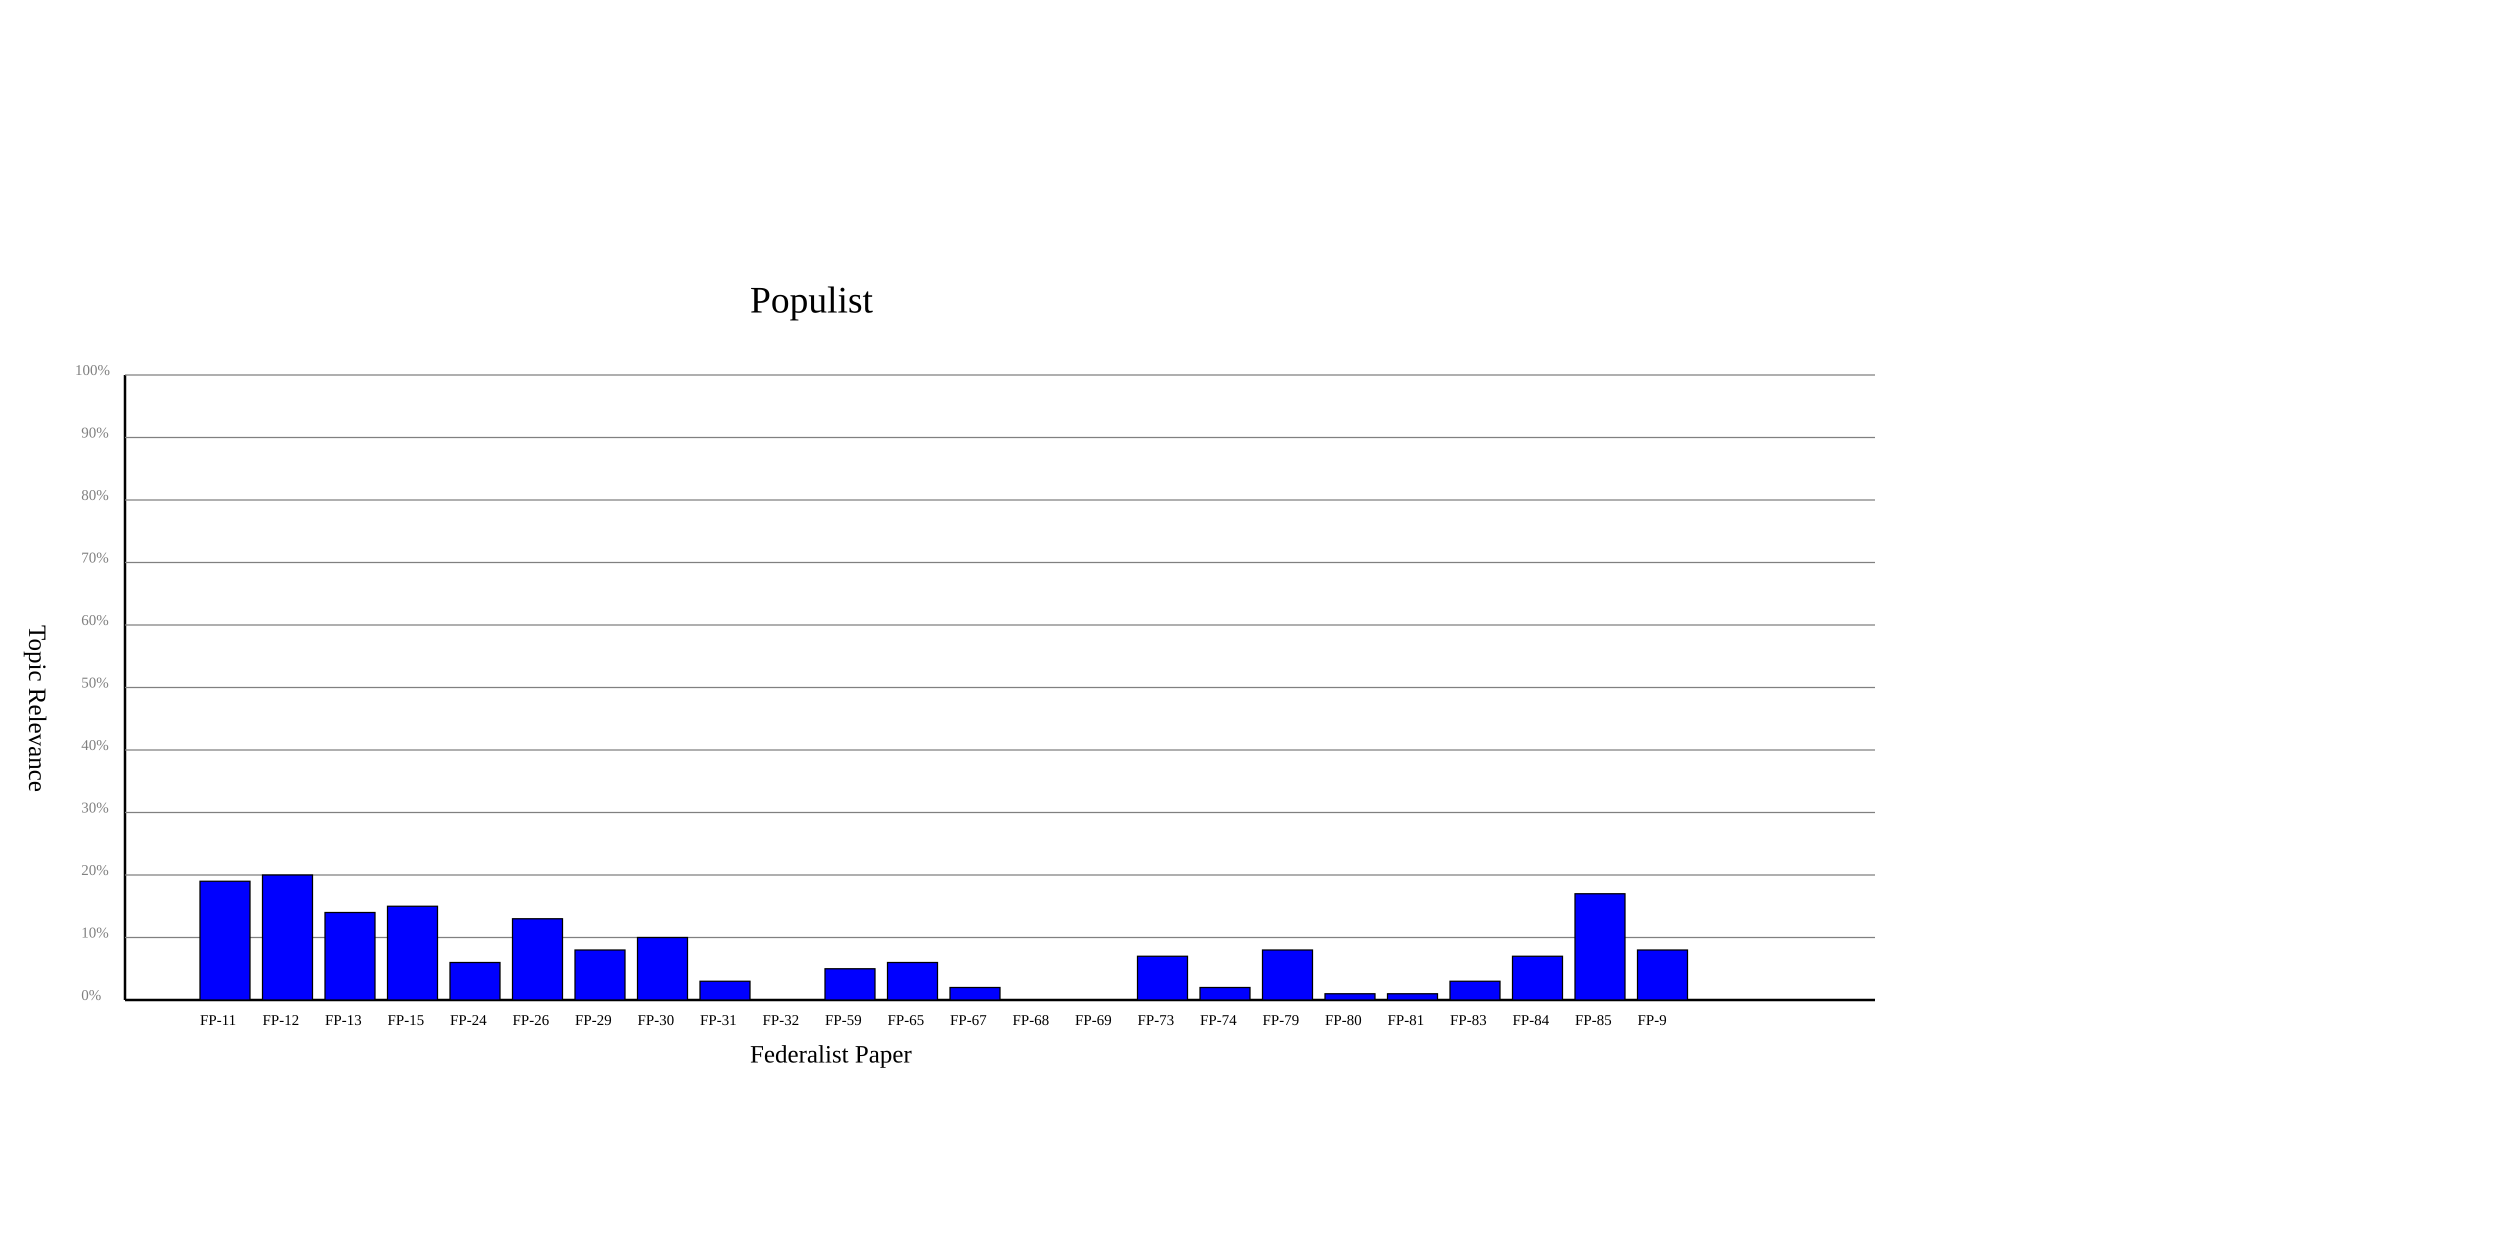
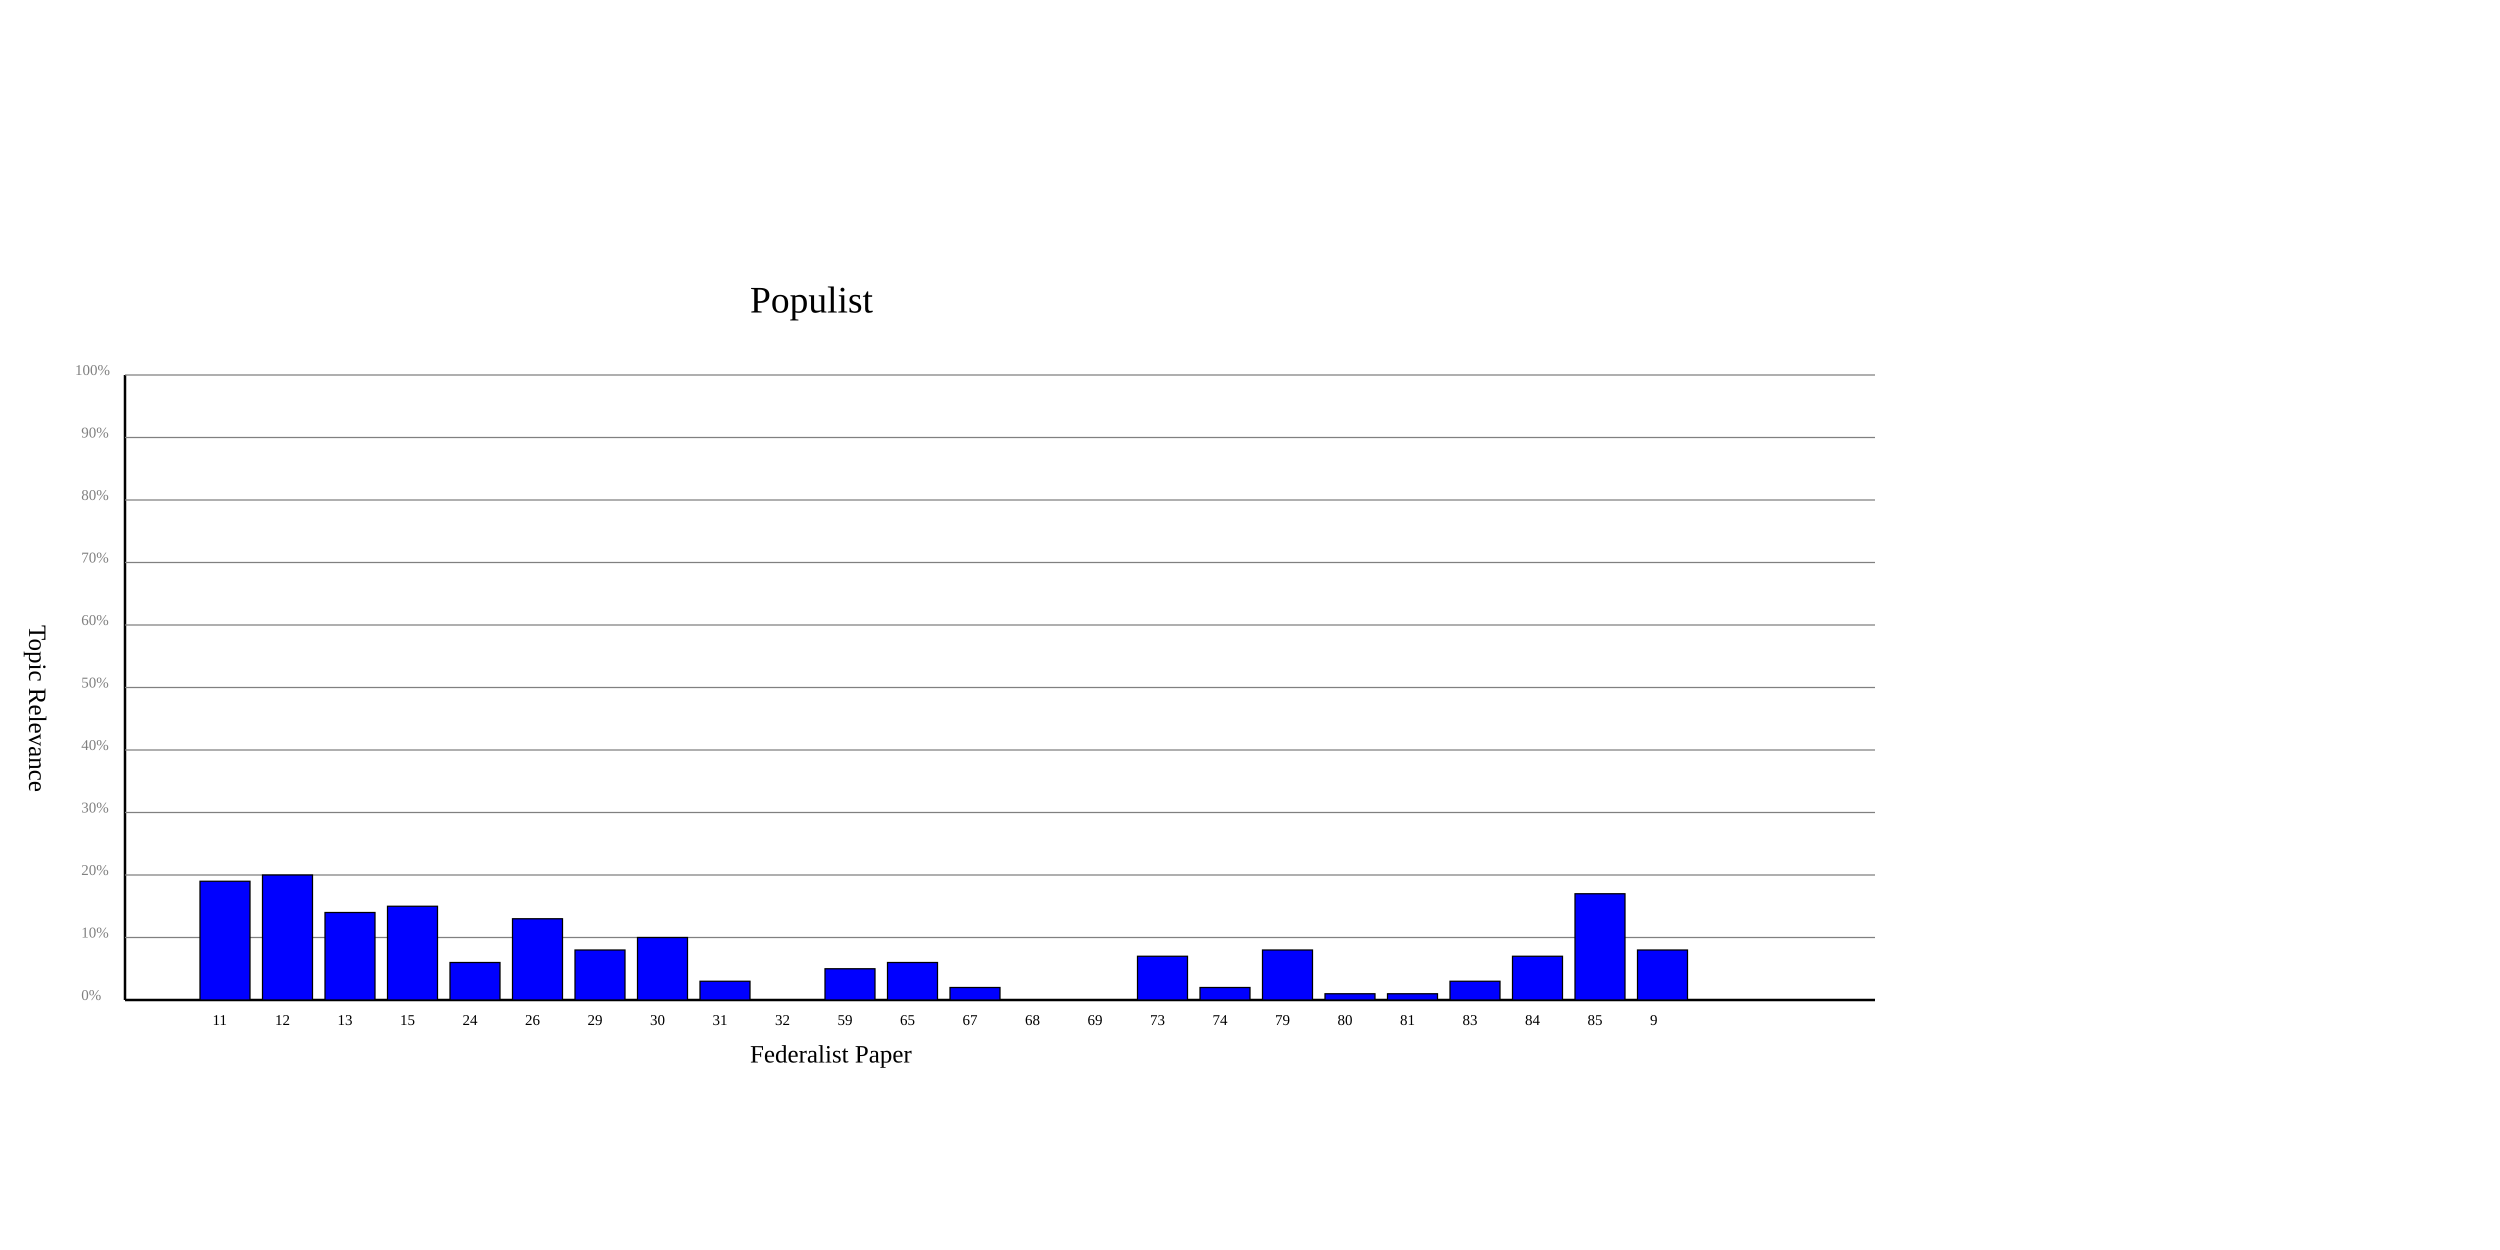
<svg xmlns="http://www.w3.org/2000/svg" height="1000" width="2000">
  <line x1="100" y1="800" x2="1500" y2="800" stroke="black" stroke-width="2" />
  <line x1="100" y1="800" x2="100" y2="300" stroke="black" stroke-width="2" />
  <line x1="100" y1="750" x2="1500" y2="750" stroke="gray" stroke-width="1" />
  <line x1="100" y1="700" x2="1500" y2="700" stroke="gray" stroke-width="1" />
  <line x1="100" y1="650" x2="1500" y2="650" stroke="gray" stroke-width="1" />
  <line x1="100" y1="600" x2="1500" y2="600" stroke="gray" stroke-width="1" />
  <line x1="100" y1="550" x2="1500" y2="550" stroke="gray" stroke-width="1" />
  <line x1="100" y1="500" x2="1500" y2="500" stroke="gray" stroke-width="1" />
  <line x1="100" y1="450" x2="1500" y2="450" stroke="gray" stroke-width="1" />
  <line x1="100" y1="400" x2="1500" y2="400" stroke="gray" stroke-width="1" />
  <line x1="100" y1="350" x2="1500" y2="350" stroke="gray" stroke-width="1" />
  <line x1="100" y1="300" x2="1500" y2="300" stroke="gray" stroke-width="1" />
  <text x="65" y="800" fill="gray">0%</text>
  <text x="65" y="750" fill="gray">10%</text>
  <text x="65" y="700" fill="gray">20%</text>
  <text x="65" y="650" fill="gray">30%</text>
  <text x="65" y="600" fill="gray">40%</text>
  <text x="65" y="550" fill="gray">50%</text>
  <text x="65" y="500" fill="gray">60%</text>
  <text x="65" y="450" fill="gray">70%</text>
  <text x="65" y="400" fill="gray">80%</text>
  <text x="65" y="350" fill="gray">90%</text>
  <text x="60" y="300" fill="gray">100%</text>
  <text x="600" y="250" fill="black" font-size="30">Populist</text>
  <text x="600" y="850" fill="black" font-size="20">Federalist Paper</text>
  <text x="30" y="500" fill="black" writing-mode="tb" font-size="20">Topic Relevance</text>
  <rect width="40" height="95" fill="blue" stroke="black" stroke-width="1" x="160" y="705" />
-   <text x="160" y="820" fill="black">FP-11</text>
+   <text x="170" y="820" fill="black">11</text>
  <rect width="40" height="100" fill="blue" stroke="black" stroke-width="1" x="210" y="700" />
-   <text x="210" y="820" fill="black">FP-12</text>
+   <text x="220" y="820" fill="black">12</text>
  <rect width="40" height="70" fill="blue" stroke="black" stroke-width="1" x="260" y="730" />
-   <text x="260" y="820" fill="black">FP-13</text>
+   <text x="270" y="820" fill="black">13</text>
  <rect width="40" height="75" fill="blue" stroke="black" stroke-width="1" x="310" y="725" />
-   <text x="310" y="820" fill="black">FP-15</text>
+   <text x="320" y="820" fill="black">15</text>
  <rect width="40" height="30" fill="blue" stroke="black" stroke-width="1" x="360" y="770" />
-   <text x="360" y="820" fill="black">FP-24</text>
+   <text x="370" y="820" fill="black">24</text>
  <rect width="40" height="65" fill="blue" stroke="black" stroke-width="1" x="410" y="735" />
-   <text x="410" y="820" fill="black">FP-26</text>
+   <text x="420" y="820" fill="black">26</text>
  <rect width="40" height="40" fill="blue" stroke="black" stroke-width="1" x="460" y="760" />
-   <text x="460" y="820" fill="black">FP-29</text>
+   <text x="470" y="820" fill="black">29</text>
  <rect width="40" height="50" fill="blue" stroke="black" stroke-width="1" x="510" y="750" />
-   <text x="510" y="820" fill="black">FP-30</text>
+   <text x="520" y="820" fill="black">30</text>
  <rect width="40" height="15" fill="blue" stroke="black" stroke-width="1" x="560" y="785" />
-   <text x="560" y="820" fill="black">FP-31</text>
+   <text x="570" y="820" fill="black">31</text>
  <rect width="40" height="0" fill="blue" stroke="black" stroke-width="1" x="610" y="800" />
-   <text x="610" y="820" fill="black">FP-32</text>
+   <text x="620" y="820" fill="black">32</text>
  <rect width="40" height="25" fill="blue" stroke="black" stroke-width="1" x="660" y="775" />
-   <text x="660" y="820" fill="black">FP-59</text>
+   <text x="670" y="820" fill="black">59</text>
  <rect width="40" height="30" fill="blue" stroke="black" stroke-width="1" x="710" y="770" />
-   <text x="710" y="820" fill="black">FP-65</text>
+   <text x="720" y="820" fill="black">65</text>
  <rect width="40" height="10" fill="blue" stroke="black" stroke-width="1" x="760" y="790" />
-   <text x="760" y="820" fill="black">FP-67</text>
+   <text x="770" y="820" fill="black">67</text>
  <rect width="40" height="0" fill="blue" stroke="black" stroke-width="1" x="810" y="800" />
-   <text x="810" y="820" fill="black">FP-68</text>
+   <text x="820" y="820" fill="black">68</text>
  <rect width="40" height="0" fill="blue" stroke="black" stroke-width="1" x="860" y="800" />
-   <text x="860" y="820" fill="black">FP-69</text>
+   <text x="870" y="820" fill="black">69</text>
  <rect width="40" height="35" fill="blue" stroke="black" stroke-width="1" x="910" y="765" />
-   <text x="910" y="820" fill="black">FP-73</text>
+   <text x="920" y="820" fill="black">73</text>
  <rect width="40" height="10" fill="blue" stroke="black" stroke-width="1" x="960" y="790" />
-   <text x="960" y="820" fill="black">FP-74</text>
+   <text x="970" y="820" fill="black">74</text>
  <rect width="40" height="40" fill="blue" stroke="black" stroke-width="1" x="1010" y="760" />
-   <text x="1010" y="820" fill="black">FP-79</text>
+   <text x="1020" y="820" fill="black">79</text>
  <rect width="40" height="5" fill="blue" stroke="black" stroke-width="1" x="1060" y="795" />
-   <text x="1060" y="820" fill="black">FP-80</text>
+   <text x="1070" y="820" fill="black">80</text>
  <rect width="40" height="5" fill="blue" stroke="black" stroke-width="1" x="1110" y="795" />
-   <text x="1110" y="820" fill="black">FP-81</text>
+   <text x="1120" y="820" fill="black">81</text>
  <rect width="40" height="15" fill="blue" stroke="black" stroke-width="1" x="1160" y="785" />
-   <text x="1160" y="820" fill="black">FP-83</text>
+   <text x="1170" y="820" fill="black">83</text>
  <rect width="40" height="35" fill="blue" stroke="black" stroke-width="1" x="1210" y="765" />
-   <text x="1210" y="820" fill="black">FP-84</text>
+   <text x="1220" y="820" fill="black">84</text>
  <rect width="40" height="85" fill="blue" stroke="black" stroke-width="1" x="1260" y="715" />
-   <text x="1260" y="820" fill="black">FP-85</text>
+   <text x="1270" y="820" fill="black">85</text>
  <rect width="40" height="40" fill="blue" stroke="black" stroke-width="1" x="1310" y="760" />
-   <text x="1310" y="820" fill="black">FP-9</text>
+   <text x="1320" y="820" fill="black">9</text>
</svg>
